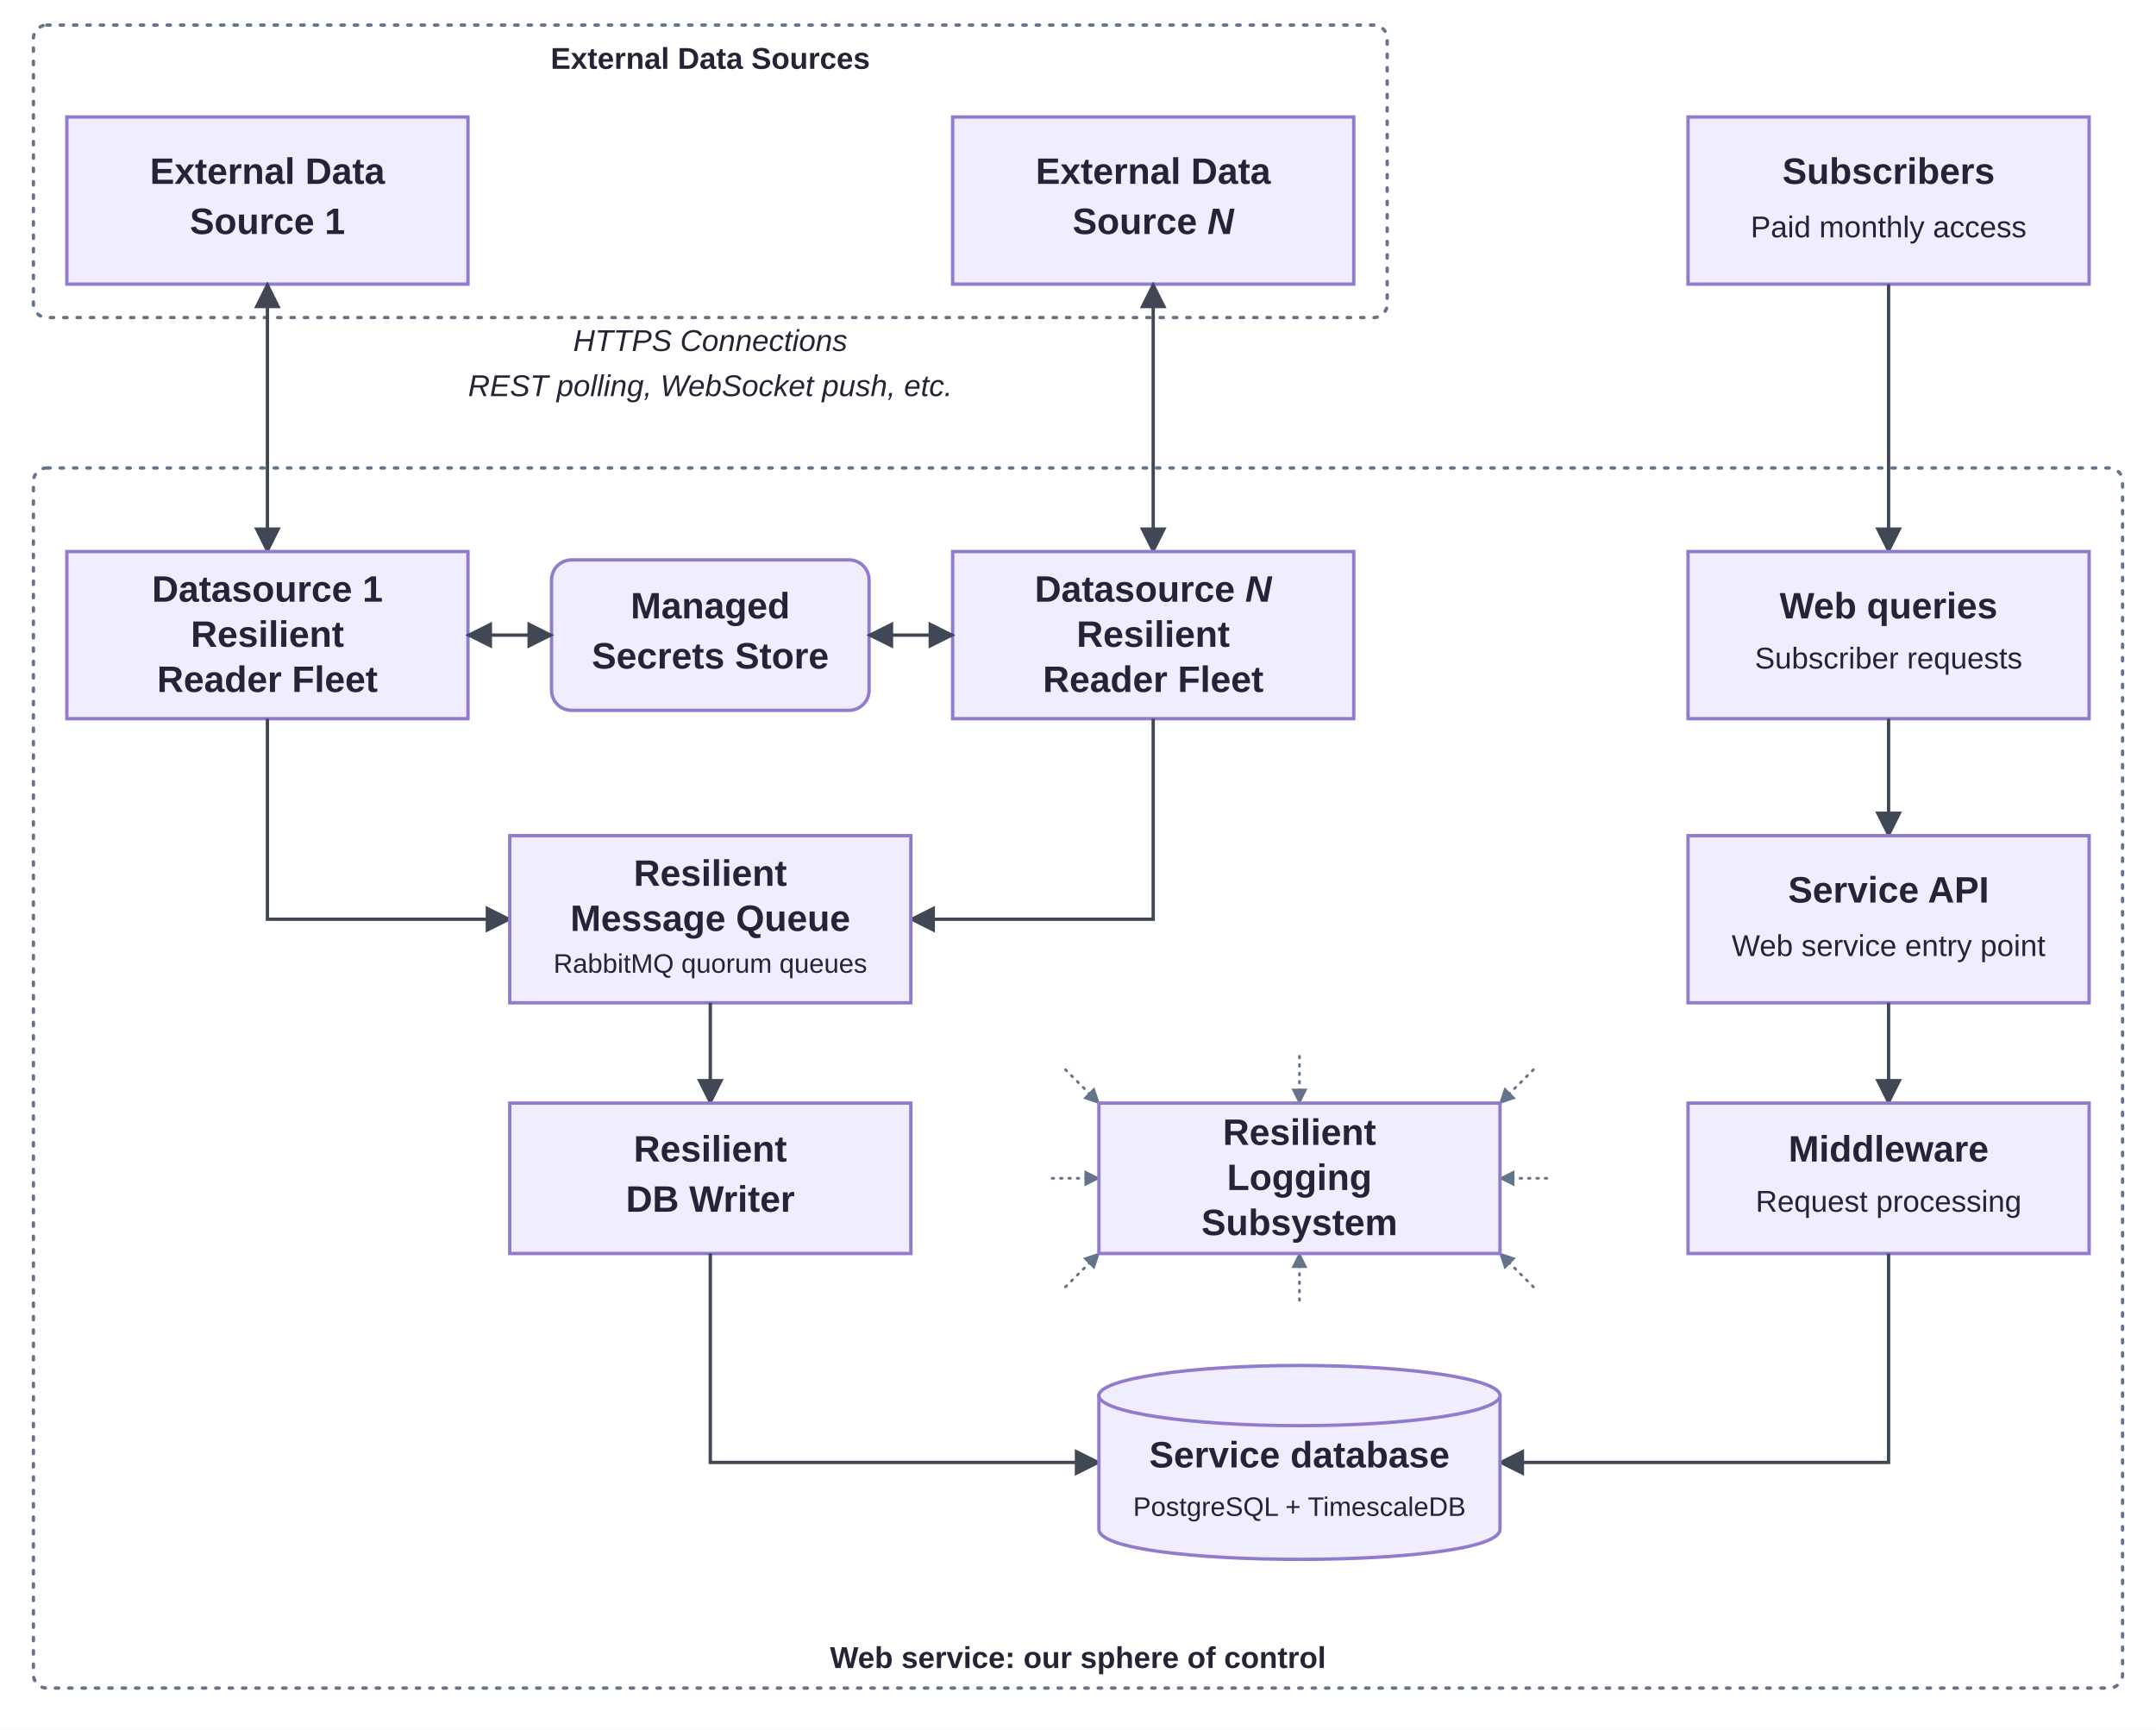
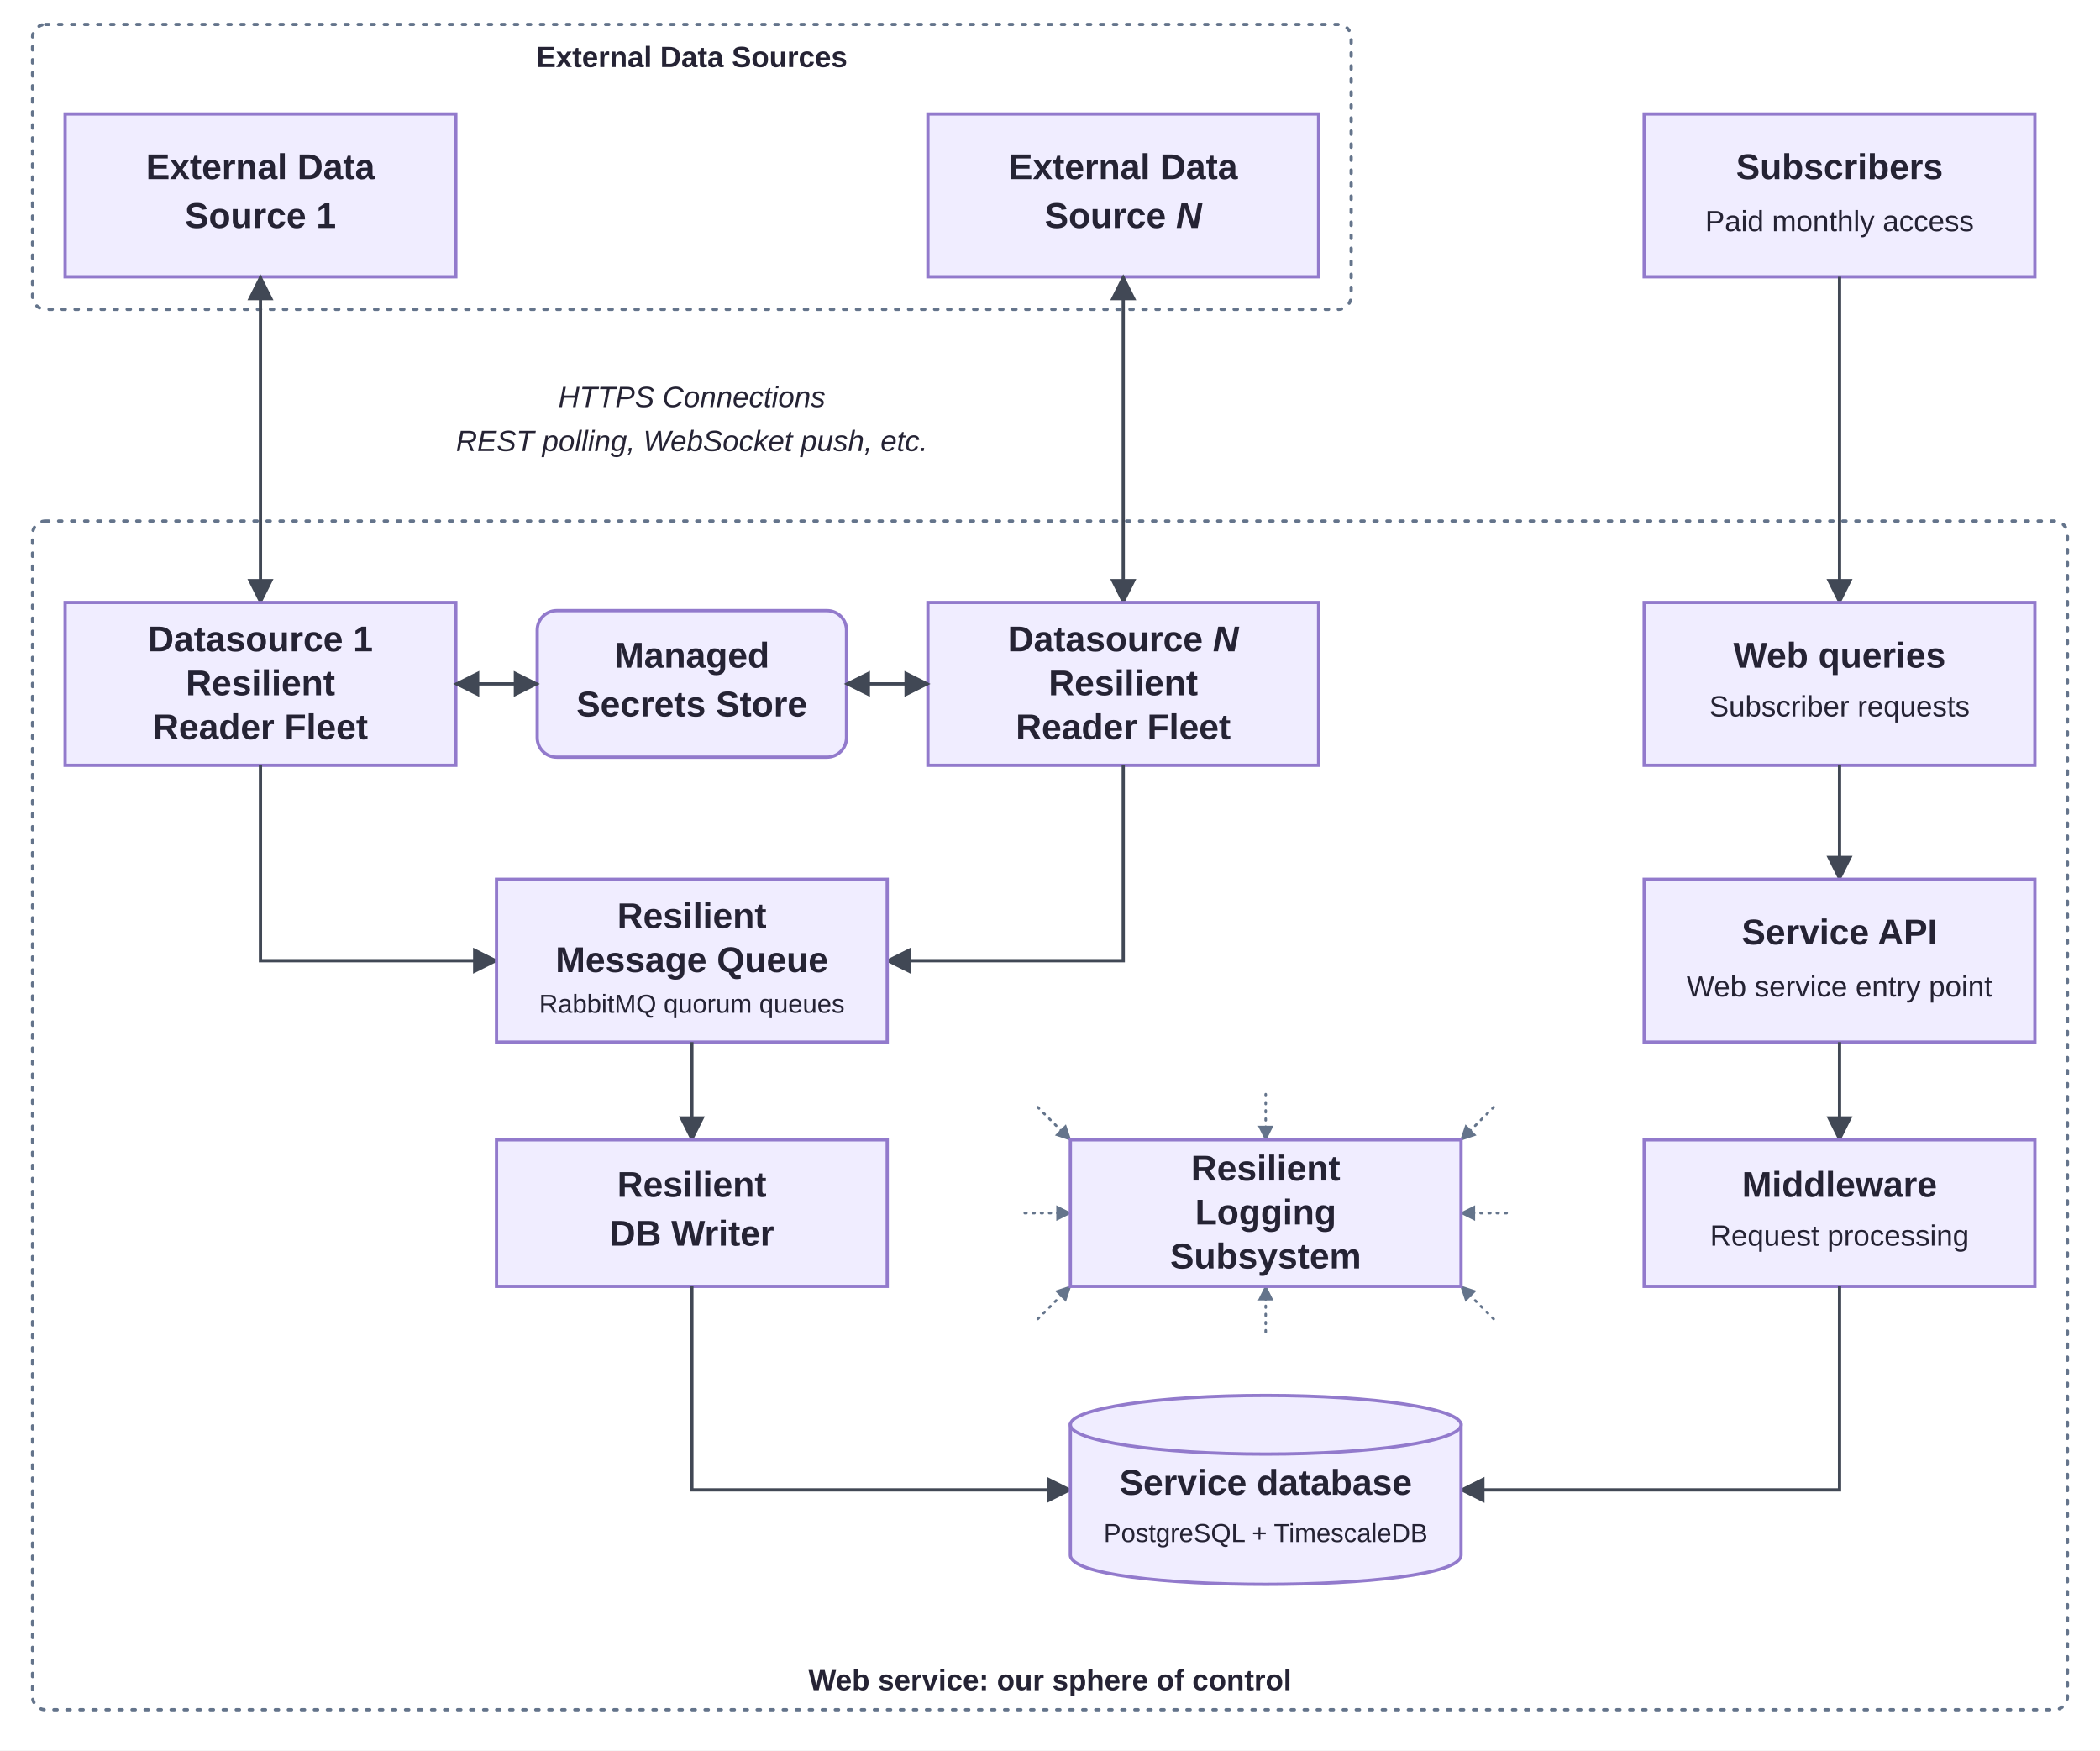
- <svg xmlns="http://www.w3.org/2000/svg" width="1290" height="1035" viewBox="0 0 1290 1035" role="img" aria-labelledby="diagram-title diagram-description">
+ <svg xmlns="http://www.w3.org/2000/svg" width="1290" height="1075" viewBox="0 0 1290 1075" role="img" aria-labelledby="diagram-title diagram-description">
  <defs>
    <marker id="arrow" viewBox="0 0 10 10" refX="9" refY="5" markerWidth="8" markerHeight="8" orient="auto-start-reverse">
      <path d="M 0 0 L 10 5 L 0 10 Z" fill="#414855" />
    </marker>
    <marker id="log-arrow" viewBox="0 0 10 10" refX="9" refY="5" markerWidth="6" markerHeight="6" orient="auto">
      <path d="M 0 0 L 10 5 L 0 10 Z" fill="#64748b" />
    </marker>
  </defs>
  <style>
    text { font-family: Arial, Helvetica, sans-serif; fill: #252334; text-anchor: middle; }
    .node { fill: #f0edff; stroke: #927acc; stroke-width: 2; }
    .title { font-size: 22px; font-weight: 600; }
    .detail { font-size: 18px; }
    .small { font-size: 16px; }
    .flow { fill: none; stroke: #414855; stroke-width: 2; marker-end: url(#arrow); }
    .both { marker-start: url(#arrow); }
    .log-flow { fill: none; stroke: #64748b; stroke-width: 1.6; stroke-dasharray: 1 4; stroke-linecap: round; marker-end: url(#log-arrow); }
  </style>
-   <rect width="1290" height="1035" fill="#ffffff" />
+   <rect width="1290" height="1075" fill="#ffffff" />
  <g aria-label="External Data Sources">
    <rect x="20" y="15" width="810" height="175" rx="8" fill="none" stroke="#64748b" stroke-width="2" stroke-dasharray="2 6" stroke-linecap="round" />
    <text x="425" y="45" dominant-baseline="text-after-edge" style="font-size: 18px; font-weight: 600;">External Data Sources</text>
  </g>
  <g transform="translate(0, 30)">
    <g aria-label="External Data Source 1">
      <rect class="node" x="40" y="40" width="240" height="100" />
      <text class="title" x="160" y="80">External Data</text>
      <text class="title" x="160" y="110">Source 1</text>
    </g>
    <g aria-label="External Data Source N">
      <rect class="node" x="570" y="40" width="240" height="100" />
      <text class="title" x="690" y="80">External Data</text>
      <text class="title" x="690" y="110">Source <tspan font-style="italic">N</tspan>
      </text>
    </g>
    <g aria-label="Subscribers">
      <rect class="node" x="1010" y="40" width="240" height="100" />
      <text class="title" x="1130" y="80">Subscribers</text>
      <text class="detail" x="1130" y="112">Paid monthly access</text>
    </g>
-     <rect x="20" y="250" width="1250" height="730" rx="8" fill="none" stroke="#64748b" stroke-width="2" stroke-dasharray="2 6" stroke-linecap="round" />
-     <text x="645" y="968" style="font-size: 18px; font-weight: 600;">Web service: our sphere of control</text>
-     <path class="flow both" d="M 160 140 V 300" />
-     <path class="flow both" d="M 690 140 V 300" />
-     <g aria-label="HTTPS Connections: REST polling, WebSocket push, etc." font-style="italic">
-       <text class="detail" x="425" y="180">HTTPS Connections</text>
-       <text class="detail" x="425" y="207">REST polling, WebSocket push, etc.</text>
-     </g>
-     <path class="flow" d="M 1130 140 V 300" />
-     <g aria-label="Datasource 1 Resilient Reader Fleet">
-       <rect class="node" x="40" y="300" width="240" height="100" />
-       <text class="title" x="160" y="330">Datasource 1</text>
-       <text class="title" x="160" y="357">Resilient</text>
-       <text class="title" x="160" y="384">Reader Fleet</text>
-     </g>
-     <g aria-label="Managed Secrets Store">
-       <rect class="node" x="330" y="305" width="190" height="90" rx="12" />
-       <text class="title" x="425" y="340">Managed</text>
-       <text class="title" x="425" y="370">Secrets Store</text>
-     </g>
-     <g aria-label="Datasource N Resilient Reader Fleet">
-       <rect class="node" x="570" y="300" width="240" height="100" />
-       <text class="title" x="690" y="330">Datasource <tspan font-style="italic">N</tspan>
-       </text>
-       <text class="title" x="690" y="357">Resilient</text>
-       <text class="title" x="690" y="384">Reader Fleet</text>
-     </g>
-     <path class="flow both" d="M 280 350 H 330" />
-     <path class="flow both" d="M 520 350 H 570" />
-     <g aria-label="Web queries">
-       <rect class="node" x="1010" y="300" width="240" height="100" />
-       <text class="title" x="1130" y="340">Web queries</text>
-       <text class="detail" x="1130" y="370">Subscriber requests</text>
-     </g>
-     <path class="flow" d="M 160 400 V 520 H 305" />
-     <path class="flow" d="M 690 400 V 520 H 545" />
-     <path class="flow" d="M 1130 400 V 470" />
-     <g aria-label="Resilient message queue">
-       <rect class="node" x="305" y="470" width="240" height="100" />
-       <text class="title" x="425" y="500">Resilient</text>
-       <text class="title" x="425" y="527">Message Queue</text>
-       <text class="small" x="425" y="552">RabbitMQ quorum queues</text>
-     </g>
-     <g aria-label="Service API">
-       <rect class="node" x="1010" y="470" width="240" height="100" />
-       <text class="title" x="1130" y="510">Service API</text>
-       <text class="detail" x="1130" y="542">Web service entry point</text>
-     </g>
-     <path class="flow" d="M 425 570 V 630" />
-     <path class="flow" d="M 1130 570 V 630" />
-     <g aria-label="Resilient database writer">
-       <rect class="node" x="305" y="630" width="240" height="90" />
-       <text class="title" x="425" y="665">Resilient</text>
-       <text class="title" x="425" y="695">DB Writer</text>
-     </g>
-     <g aria-label="Middleware">
-       <rect class="node" x="1010" y="630" width="240" height="90" />
-       <text class="title" x="1130" y="665">Middleware</text>
-       <text class="detail" x="1130" y="695">Request processing</text>
-     </g>
-     <g aria-label="Every component sends logs to the Resilient Logging Subsystem">
-       <path class="log-flow" d="M 777.5 602 V 630" />
-       <path class="log-flow" d="M 777.5 748 V 720" />
-       <path class="log-flow" d="M 629.5 675 H 657.5" />
-       <path class="log-flow" d="M 925.5 675 H 897.5" />
-       <path class="log-flow" d="M 637.5 610 L 657.5 630" />
-       <path class="log-flow" d="M 917.5 610 L 897.5 630" />
-       <path class="log-flow" d="M 637.5 740 L 657.5 720" />
-       <path class="log-flow" d="M 917.5 740 L 897.5 720" />
-     </g>
-     <g aria-label="Resilient Logging Subsystem">
-       <rect class="node" x="657.5" y="630" width="240" height="90" />
-       <text class="title" x="777.5" y="655">Resilient</text>
-       <text class="title" x="777.5" y="682">Logging</text>
-       <text class="title" x="777.5" y="709">Subsystem</text>
-     </g>
-     <path class="flow" d="M 425 720 V 845 H 657.5" />
-     <path class="flow" d="M 1130 720 V 845 H 897.5" />
-     <g aria-label="Service database, PostgreSQL and TimescaleDB">
-       <path class="node" d="M 657.5 805 V 885 C 657.5 909 897.5 909 897.5 885 V 805 Z" />
-       <ellipse class="node" cx="777.5" cy="805" rx="120" ry="18" />
-       <text class="title" x="777.5" y="848">Service database</text>
-       <text class="small" x="777.5" y="877">PostgreSQL + TimescaleDB</text>
+     <g transform="translate(0, 40)">
+       <rect x="20" y="250" width="1250" height="730" rx="8" fill="none" stroke="#64748b" stroke-width="2" stroke-dasharray="2 6" stroke-linecap="round" />
+       <text x="645" y="968" style="font-size: 18px; font-weight: 600;">Web service: our sphere of control</text>
+       <path class="flow both" d="M 160 100 V 300" />
+       <path class="flow both" d="M 690 100 V 300" />
+       <g aria-label="HTTPS Connections: REST polling, WebSocket push, etc." font-style="italic">
+         <text class="detail" x="425" y="180">HTTPS Connections</text>
+         <text class="detail" x="425" y="207">REST polling, WebSocket push, etc.</text>
+       </g>
+       <path class="flow" d="M 1130 100 V 300" />
+       <g aria-label="Datasource 1 Resilient Reader Fleet">
+         <rect class="node" x="40" y="300" width="240" height="100" />
+         <text class="title" x="160" y="330">Datasource 1</text>
+         <text class="title" x="160" y="357">Resilient</text>
+         <text class="title" x="160" y="384">Reader Fleet</text>
+       </g>
+       <g aria-label="Managed Secrets Store">
+         <rect class="node" x="330" y="305" width="190" height="90" rx="12" />
+         <text class="title" x="425" y="340">Managed</text>
+         <text class="title" x="425" y="370">Secrets Store</text>
+       </g>
+       <g aria-label="Datasource N Resilient Reader Fleet">
+         <rect class="node" x="570" y="300" width="240" height="100" />
+         <text class="title" x="690" y="330">Datasource <tspan font-style="italic">N</tspan>
+         </text>
+         <text class="title" x="690" y="357">Resilient</text>
+         <text class="title" x="690" y="384">Reader Fleet</text>
+       </g>
+       <path class="flow both" d="M 280 350 H 330" />
+       <path class="flow both" d="M 520 350 H 570" />
+       <g aria-label="Web queries">
+         <rect class="node" x="1010" y="300" width="240" height="100" />
+         <text class="title" x="1130" y="340">Web queries</text>
+         <text class="detail" x="1130" y="370">Subscriber requests</text>
+       </g>
+       <path class="flow" d="M 160 400 V 520 H 305" />
+       <path class="flow" d="M 690 400 V 520 H 545" />
+       <path class="flow" d="M 1130 400 V 470" />
+       <g aria-label="Resilient message queue">
+         <rect class="node" x="305" y="470" width="240" height="100" />
+         <text class="title" x="425" y="500">Resilient</text>
+         <text class="title" x="425" y="527">Message Queue</text>
+         <text class="small" x="425" y="552">RabbitMQ quorum queues</text>
+       </g>
+       <g aria-label="Service API">
+         <rect class="node" x="1010" y="470" width="240" height="100" />
+         <text class="title" x="1130" y="510">Service API</text>
+         <text class="detail" x="1130" y="542">Web service entry point</text>
+       </g>
+       <path class="flow" d="M 425 570 V 630" />
+       <path class="flow" d="M 1130 570 V 630" />
+       <g aria-label="Resilient database writer">
+         <rect class="node" x="305" y="630" width="240" height="90" />
+         <text class="title" x="425" y="665">Resilient</text>
+         <text class="title" x="425" y="695">DB Writer</text>
+       </g>
+       <g aria-label="Middleware">
+         <rect class="node" x="1010" y="630" width="240" height="90" />
+         <text class="title" x="1130" y="665">Middleware</text>
+         <text class="detail" x="1130" y="695">Request processing</text>
+       </g>
+       <g aria-label="Every component sends logs to the Resilient Logging Subsystem">
+         <path class="log-flow" d="M 777.5 602 V 630" />
+         <path class="log-flow" d="M 777.5 748 V 720" />
+         <path class="log-flow" d="M 629.5 675 H 657.5" />
+         <path class="log-flow" d="M 925.5 675 H 897.5" />
+         <path class="log-flow" d="M 637.5 610 L 657.5 630" />
+         <path class="log-flow" d="M 917.5 610 L 897.5 630" />
+         <path class="log-flow" d="M 637.5 740 L 657.5 720" />
+         <path class="log-flow" d="M 917.5 740 L 897.5 720" />
+       </g>
+       <g aria-label="Resilient Logging Subsystem">
+         <rect class="node" x="657.5" y="630" width="240" height="90" />
+         <text class="title" x="777.5" y="655">Resilient</text>
+         <text class="title" x="777.5" y="682">Logging</text>
+         <text class="title" x="777.5" y="709">Subsystem</text>
+       </g>
+       <path class="flow" d="M 425 720 V 845 H 657.5" />
+       <path class="flow" d="M 1130 720 V 845 H 897.5" />
+       <g aria-label="Service database, PostgreSQL and TimescaleDB">
+         <path class="node" d="M 657.5 805 V 885 C 657.5 909 897.5 909 897.5 885 V 805 Z" />
+         <ellipse class="node" cx="777.5" cy="805" rx="120" ry="18" />
+         <text class="title" x="777.5" y="848">Service database</text>
+         <text class="small" x="777.5" y="877">PostgreSQL + TimescaleDB</text>
+       </g>
    </g>
  </g>
</svg>
